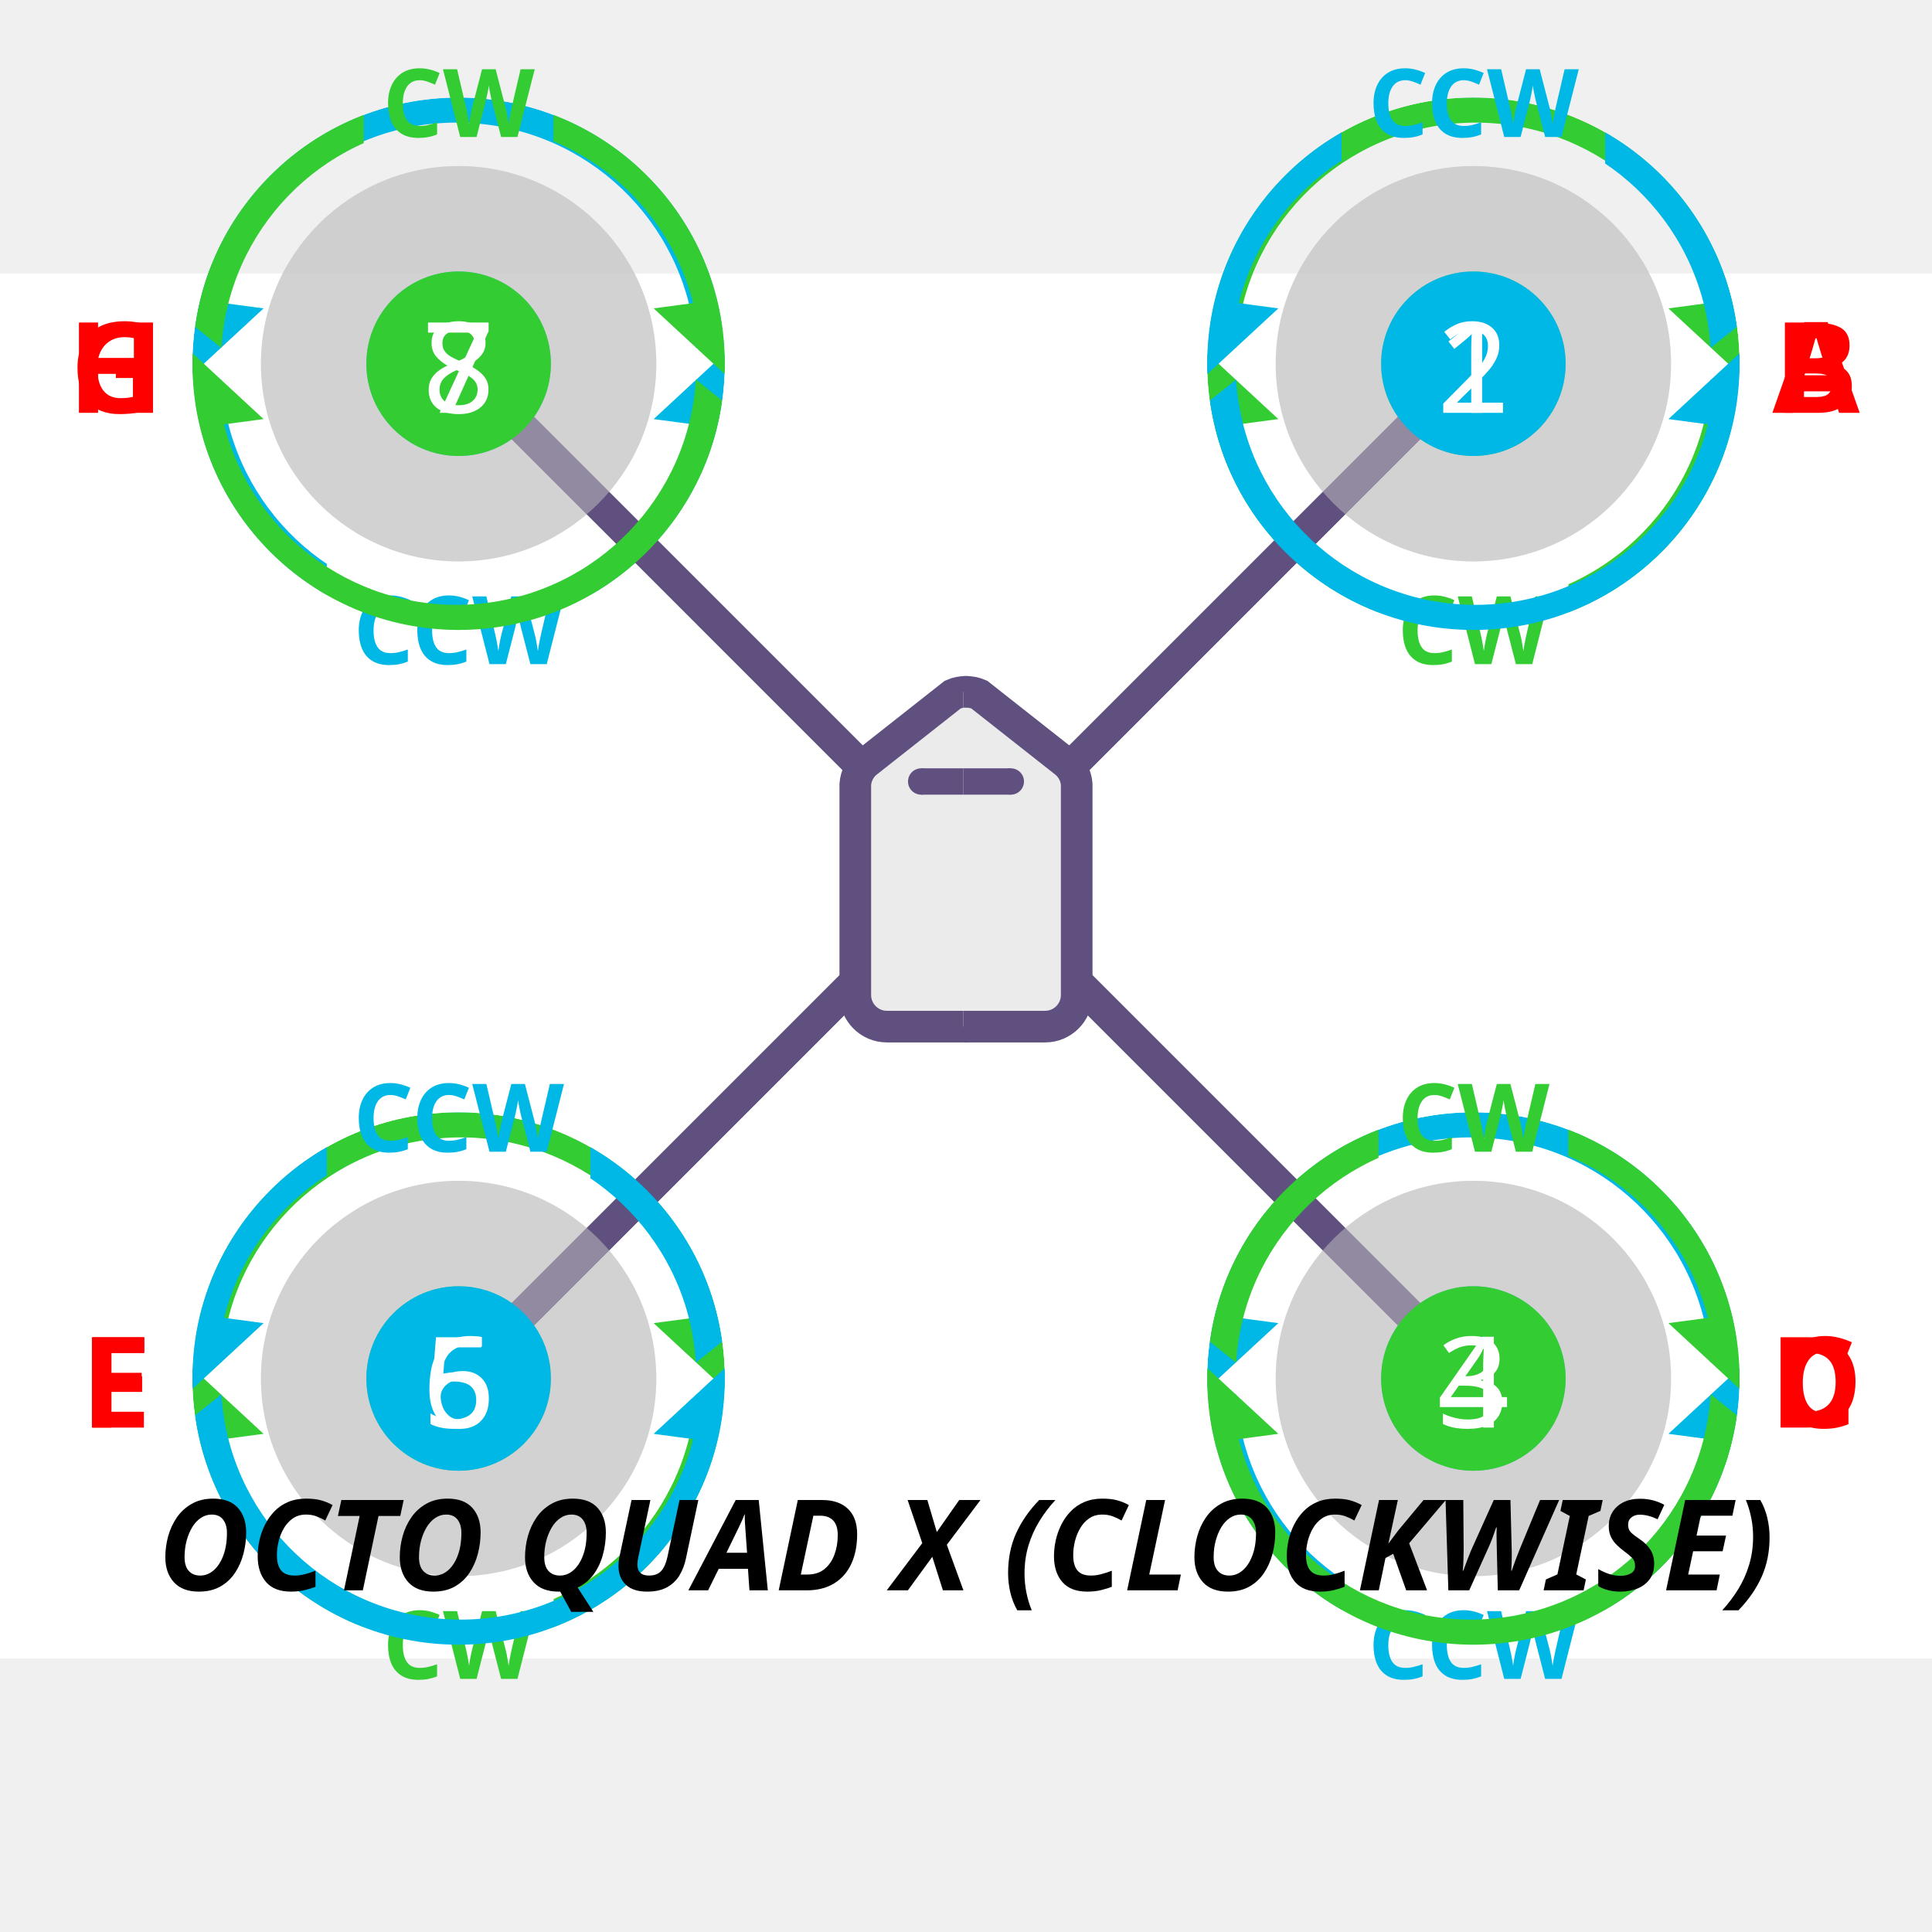
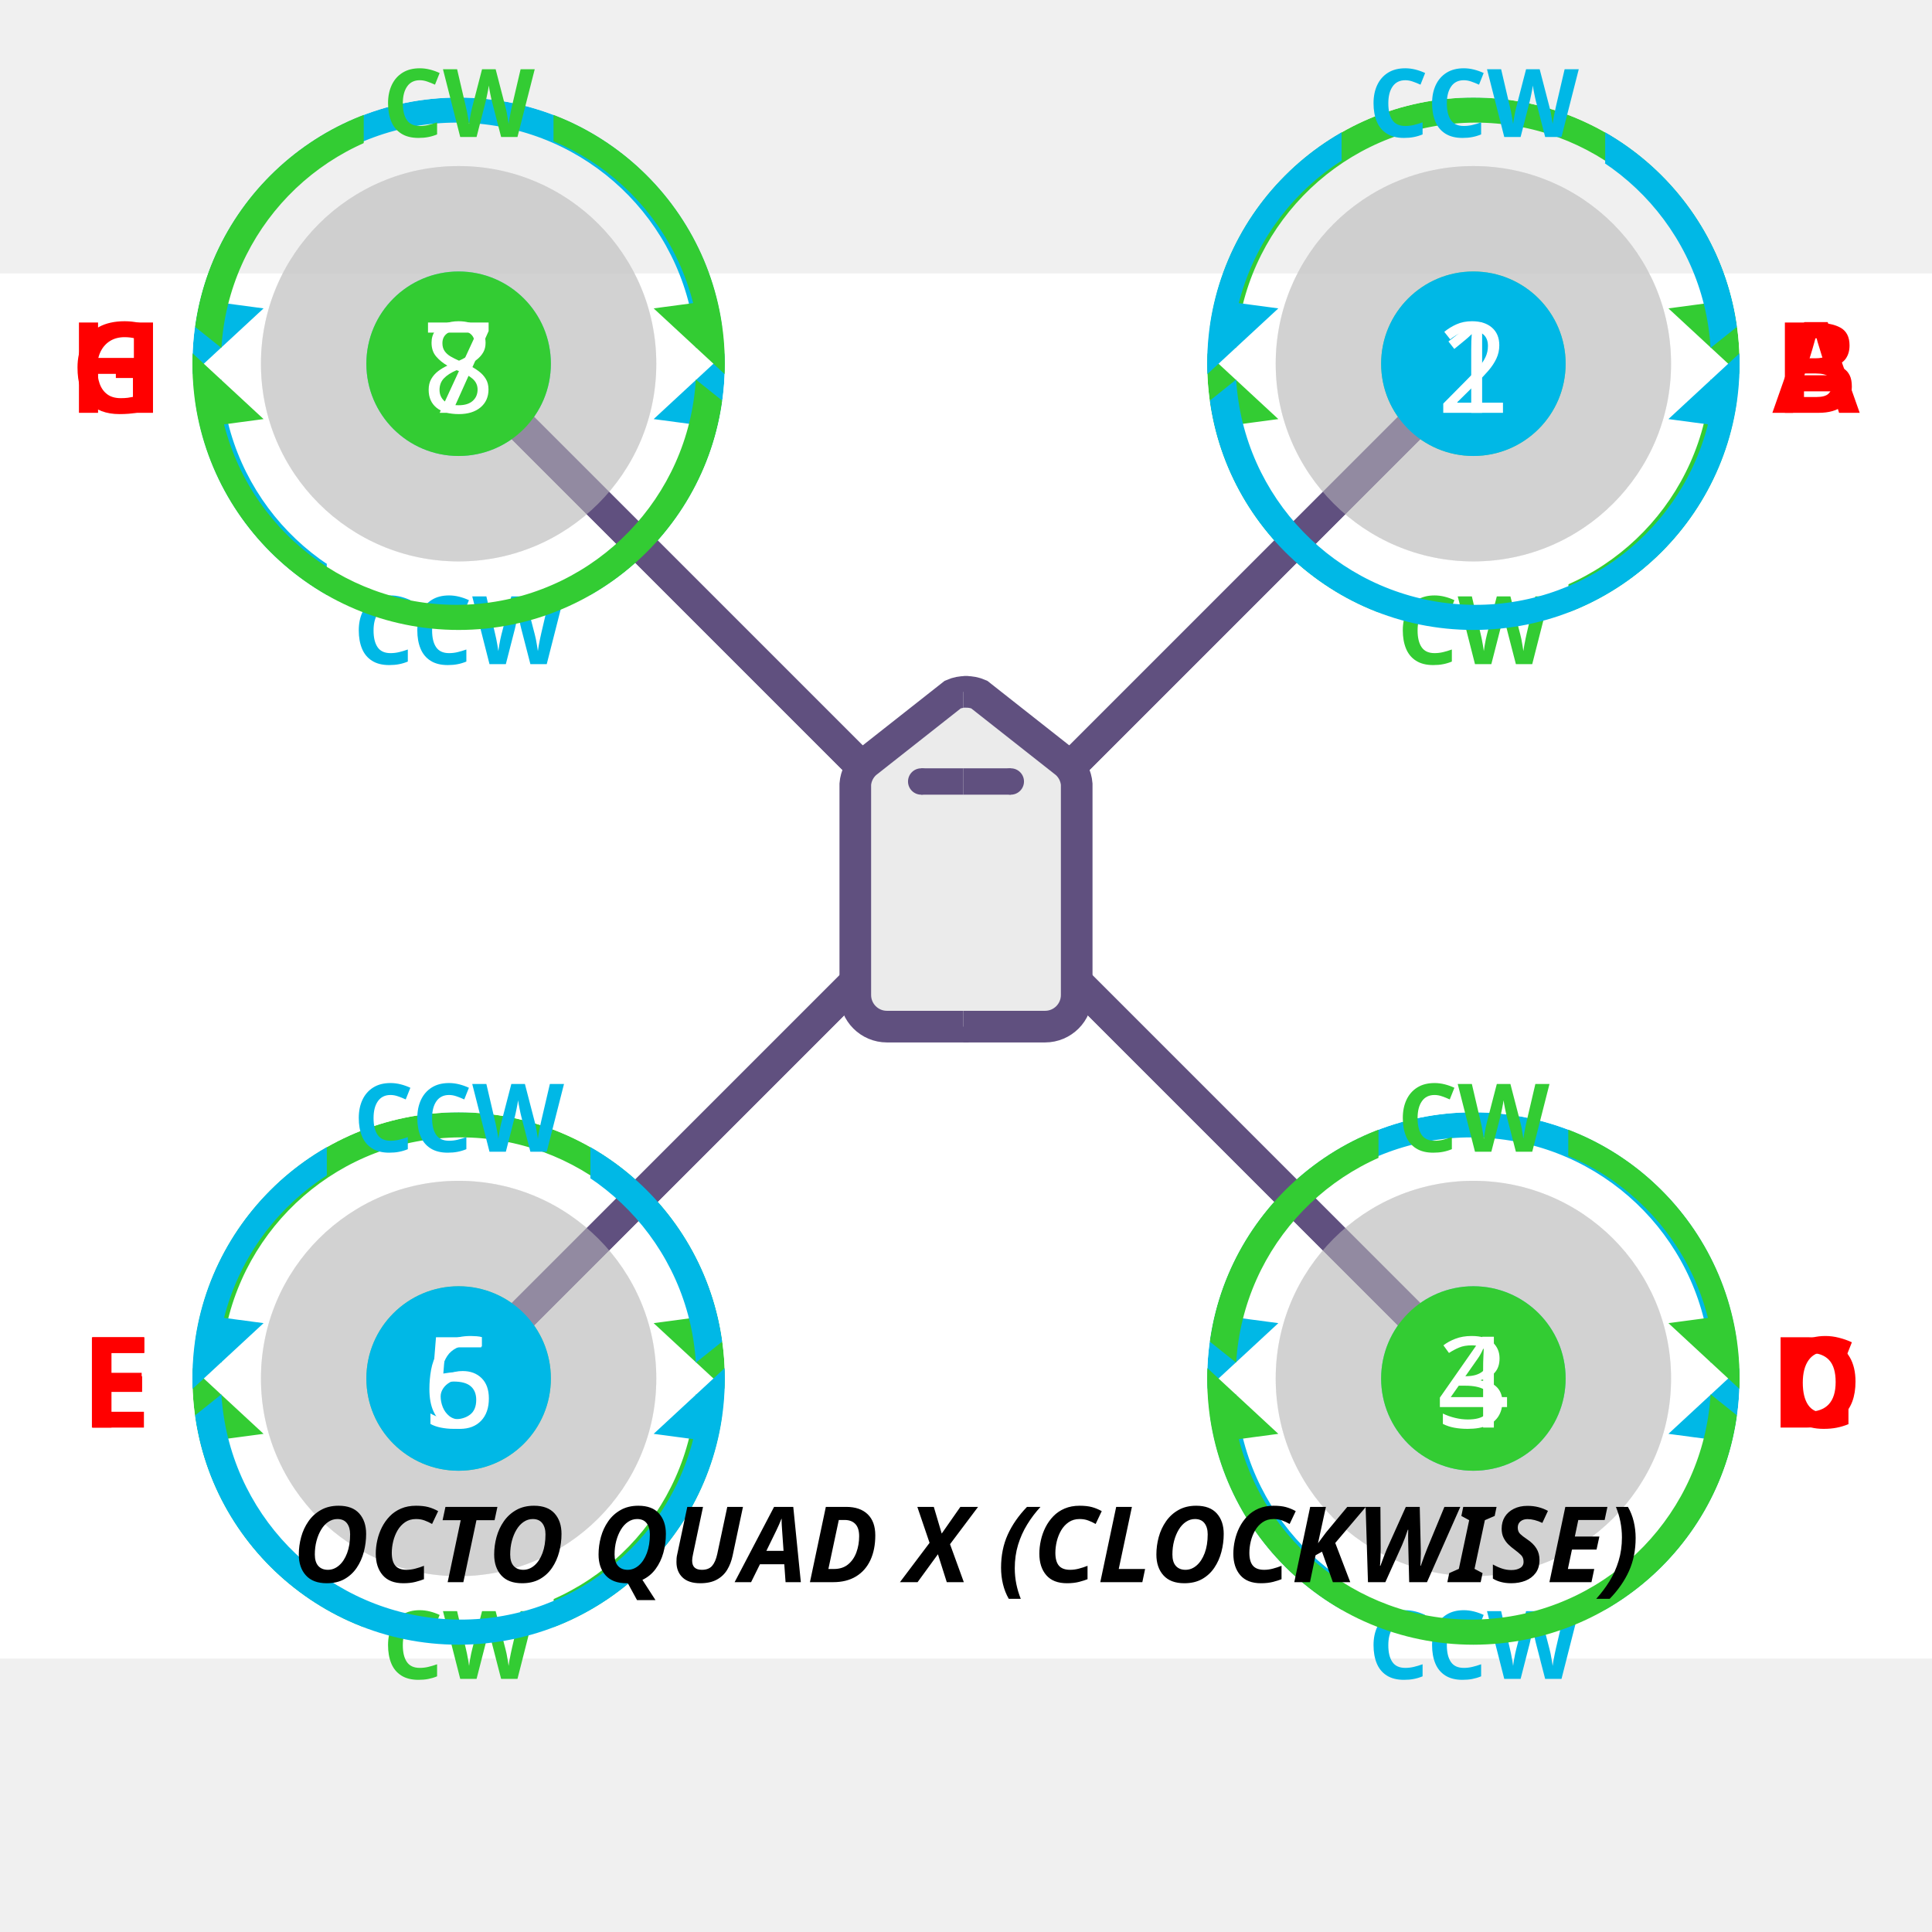
<svg xmlns="http://www.w3.org/2000/svg" xmlns:xlink="http://www.w3.org/1999/xlink" id="motor-diagram" width="733.0" height="733.0" viewBox="-366.5 -226.25 733.0 524.5">
  <defs id="svg-defs">
    <g id="frame-half-2d" fill="#ebebeb">
      <path d="M 1 64 L -30 64 A 12 12 0 0 1 -42 52 L -42 -28 A 12 12 0 0 1 -38 -36 L -5 -62 A 12 12 0 0 1 0 -63 L 1 -63" stroke-width="12" />
      <circle cx="-17" cy="-29" r="5" stroke-width="0" fill="#60507f" />
      <line x1="-17" y1="-29" x2="1" y2="-29" stroke-width="10" />
    </g>
    <g id="frame-2d">
      <use xlink:href="#frame-half-2d" />
      <use xlink:href="#frame-half-2d" transform="scale(-1 1)" />
    </g>
    <path id="prop-half-arc" d="M -90 -6 A 91 91 0 0 1 89 -23 L 74 -21 L 101 4 A 101 101 0 0 0 -100 -14 Z" />
    <g id="prop-arc">
      <use xlink:href="#prop-half-arc" />
      <use xlink:href="#prop-half-arc" transform="rotate(180)" />
    </g>
    <mask id="cw-arc-mask">
      <circle cx="0" cy="0" r="101" fill="white" />
      <rect x="-36" y="-102" width="72" height="20" fill="black" />
    </mask>
    <mask id="ccw-arc-mask">
      <circle cx="0" cy="0" r="101" fill="white" />
      <rect x="-50" y="-101" width="100" height="25" fill="black" />
    </mask>
    <g id="motor-center">
      <circle cx="0" cy="0" r="75" fill="#c4c4c4" opacity="0.5" />
      <circle cx="0" cy="0" r="35" />
    </g>
    <g id="CW" fill="#33cc33">
      <use xlink:href="#motor-center" />
      <use xlink:href="#prop-arc" mask="url(#cw-arc-mask)" />
      <text x="0" y="-100">CW</text>
    </g>
    <g id="CW-normal">
      <use xlink:href="#CW" />
    </g>
    <g id="CW-flipped" fill="#33cc33">
      <use xlink:href="#CW" mask="url(#cw-arc-mask)" transform="scale(-1 -1)" />
      <text x="0" y="100">CW</text>
    </g>
    <g id="CCW" fill="#00b8e6">
      <use xlink:href="#motor-center" />
      <use xlink:href="#prop-arc" mask="url(#ccw-arc-mask)" transform="scale(-1 1)" />
      <text x="0" y="-100">CCW</text>
    </g>
    <g id="CCW-normal">
      <use xlink:href="#CCW" />
    </g>
    <g id="CCW-flipped" fill="#00b8e6">
      <use xlink:href="#CCW" mask="url(#ccw-arc-mask)" transform="scale(-1 -1)" />
      <text x="0" y="100">CCW</text>
    </g>
    <g id="NYT" fill="#60507f" stroke="#60507f">
      <use xlink:href="#motor-center" />
      <circle cx="0" cy="0" r="101" stroke-width="10" fill-opacity="0" />
    </g>
    <g id="NYT-flipped">
      <use xlink:href="#NYT" />
    </g>
    <g id="tail-servo" fill="black">
      <rect x="-20" y="-30" width="40" height="60" />
      <rect x="14" y="-45" width="6" height="90" />
      <rect x="20" y="-10" width="5" height="20" />
      <rect x="25" y="-20" width="5" height="40" />
      <rect x="30" y="-3" width="4" height="6" />
    </g>
    <g id="tail-servo-flipped">
      <use xlink:href="#tail-servo" />
    </g>
  </defs>
  <g id="motor-diagram-layers" text-anchor="middle" dominant-baseline="central" font-family="sans-serif" font-size="48" font-weight="bold">
    <g id="layer-background" fill="white" stroke="white">
      <rect x="-366.5" y="-226.25" width="733.0" height="524.5" fill="white" />
    </g>
    <g id="layer-frame" stroke="#60507f" stroke-width="12" />
    <g id="layer-motors" font-size="36">
      <g id="layer-motors-bottom" style="transform: rotate3d(1, 0, 0, -55deg) translateZ(30px)">
        <use x="192.5" y="-192.5" xlink:href="#CW-flipped" />
        <use x="192.5" y="192.5" xlink:href="#CCW-flipped" />
        <use x="-192.5" y="192.5" xlink:href="#CW-flipped" />
        <use x="-192.5" y="-192.5" xlink:href="#CCW-flipped" />
      </g>
      <g id="layer-frame-3d" stroke="#60507f" stroke-width="12" style="transform: rotate3d(1, 0, 0, -55deg)">
        <line x1="0" y1="0" x2="192.5" y2="-192.5" />
        <line x1="0" y1="0" x2="192.5" y2="-192.5" />
        <line x1="0" y1="0" x2="192.5" y2="192.5" />
        <line x1="0" y1="0" x2="192.5" y2="192.5" />
        <line x1="0" y1="0" x2="-192.5" y2="192.5" />
        <line x1="0" y1="0" x2="-192.5" y2="192.5" />
        <line x1="0" y1="0" x2="-192.5" y2="-192.5" />
        <line x1="0" y1="0" x2="-192.5" y2="-192.5" />
        <use x="0" y="-5" xlink:href="#frame-2d" />
      </g>
      <g id="layer-motors-middle" style="transform: rotate3d(1, 0, 0, -55deg)" />
      <g id="layer-motors-top" style="transform: rotate3d(1, 0, 0, -55deg) translateZ(-30px)">
        <use x="192.5" y="-192.5" xlink:href="#CCW" />
        <use x="192.5" y="192.5" xlink:href="#CW" />
        <use x="-192.5" y="192.5" xlink:href="#CCW" />
        <use x="-192.5" y="-192.5" xlink:href="#CW" />
      </g>
    </g>
    <g id="layer-motor-numbers" fill="white" font-weight="normal">
      <g id="layer-numbers-bottom" style="transform: rotate3d(1, 0, 0, -55deg) translateZ(30px)">
        <text x="192.5" y="-192.5">2</text>
        <text x="192.5" y="192.5">4</text>
        <text x="-192.5" y="192.5">6</text>
        <text x="-192.5" y="-192.5">8</text>
      </g>
      <g id="layer-numbers-middle" style="transform: rotate3d(1, 0, 0, -55deg)" />
      <g id="layer-numbers-top" style="transform: rotate3d(1, 0, 0, -55deg) translateZ(-30px)">
        <text x="192.5" y="-192.5">1</text>
        <text x="192.5" y="192.5">3</text>
        <text x="-192.5" y="192.5">5</text>
        <text x="-192.5" y="-192.5">7</text>
      </g>
    </g>
    <g id="layer-motor-letters" fill="red">
      <g id="layer-letters-bottom" style="transform: rotate3d(1, 0, 0, -55deg) translateZ(30px)">
        <text x="322.5" y="-192.5">B</text>
        <text x="322.5" y="192.5">D</text>
        <text x="-322.5" y="192.5">F</text>
        <text x="-322.5" y="-192.5">H</text>
      </g>
      <g id="layer-letters-middle" style="transform: rotate3d(1, 0, 0, -55deg)" />
      <g id="layer-letters-top" style="transform: rotate3d(1, 0, 0, -55deg) translateZ(-30px)">
        <text x="322.5" y="-192.5">A</text>
        <text x="322.5" y="192.5">C</text>
        <text x="-322.5" y="192.5">E</text>
        <text x="-322.5" y="-192.5">G</text>
      </g>
    </g>
-     <g id="layer-frame-name" fill="black" font-style="italic">
+     <g id="layer-frame-name" fill="black" font-style="italic" font-size="40">
      <text x="0" y="254.25">OCTO QUAD X (CLOCKWISE)</text>
    </g>
    <g id="layer-frame-notes" font-size="36" font-weight="normal" font-style="italic" />
  </g>
</svg>
